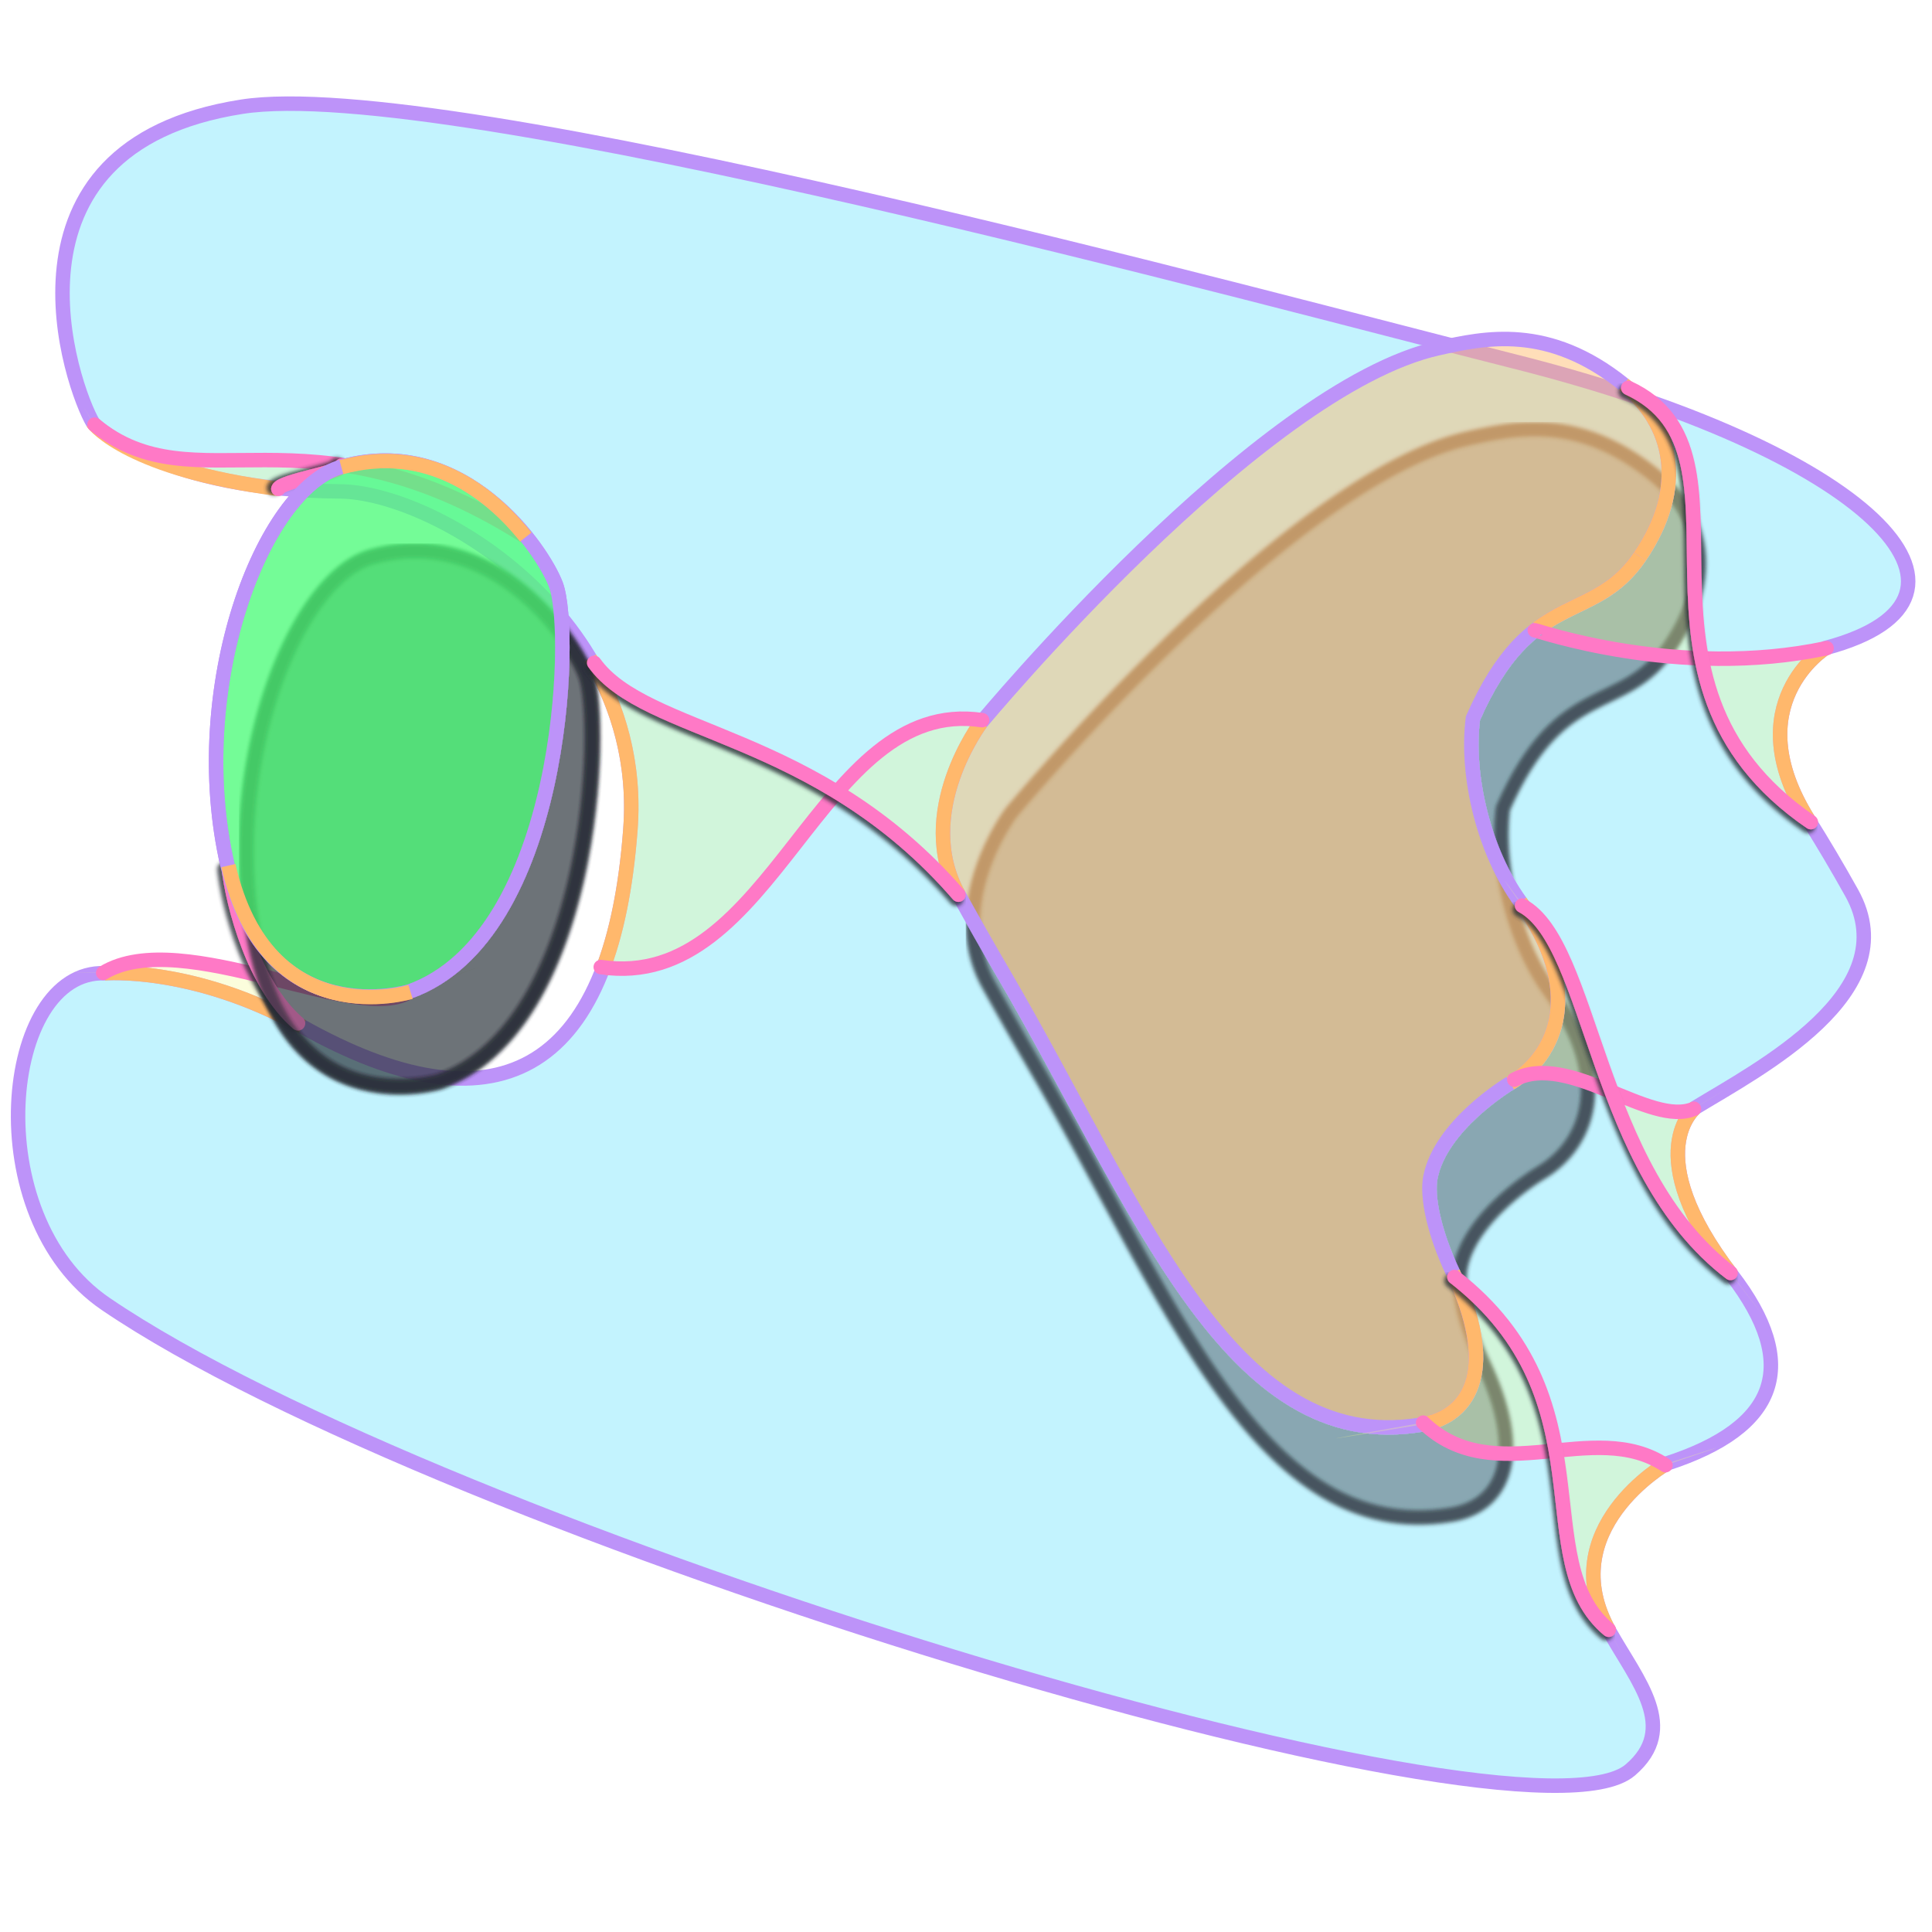
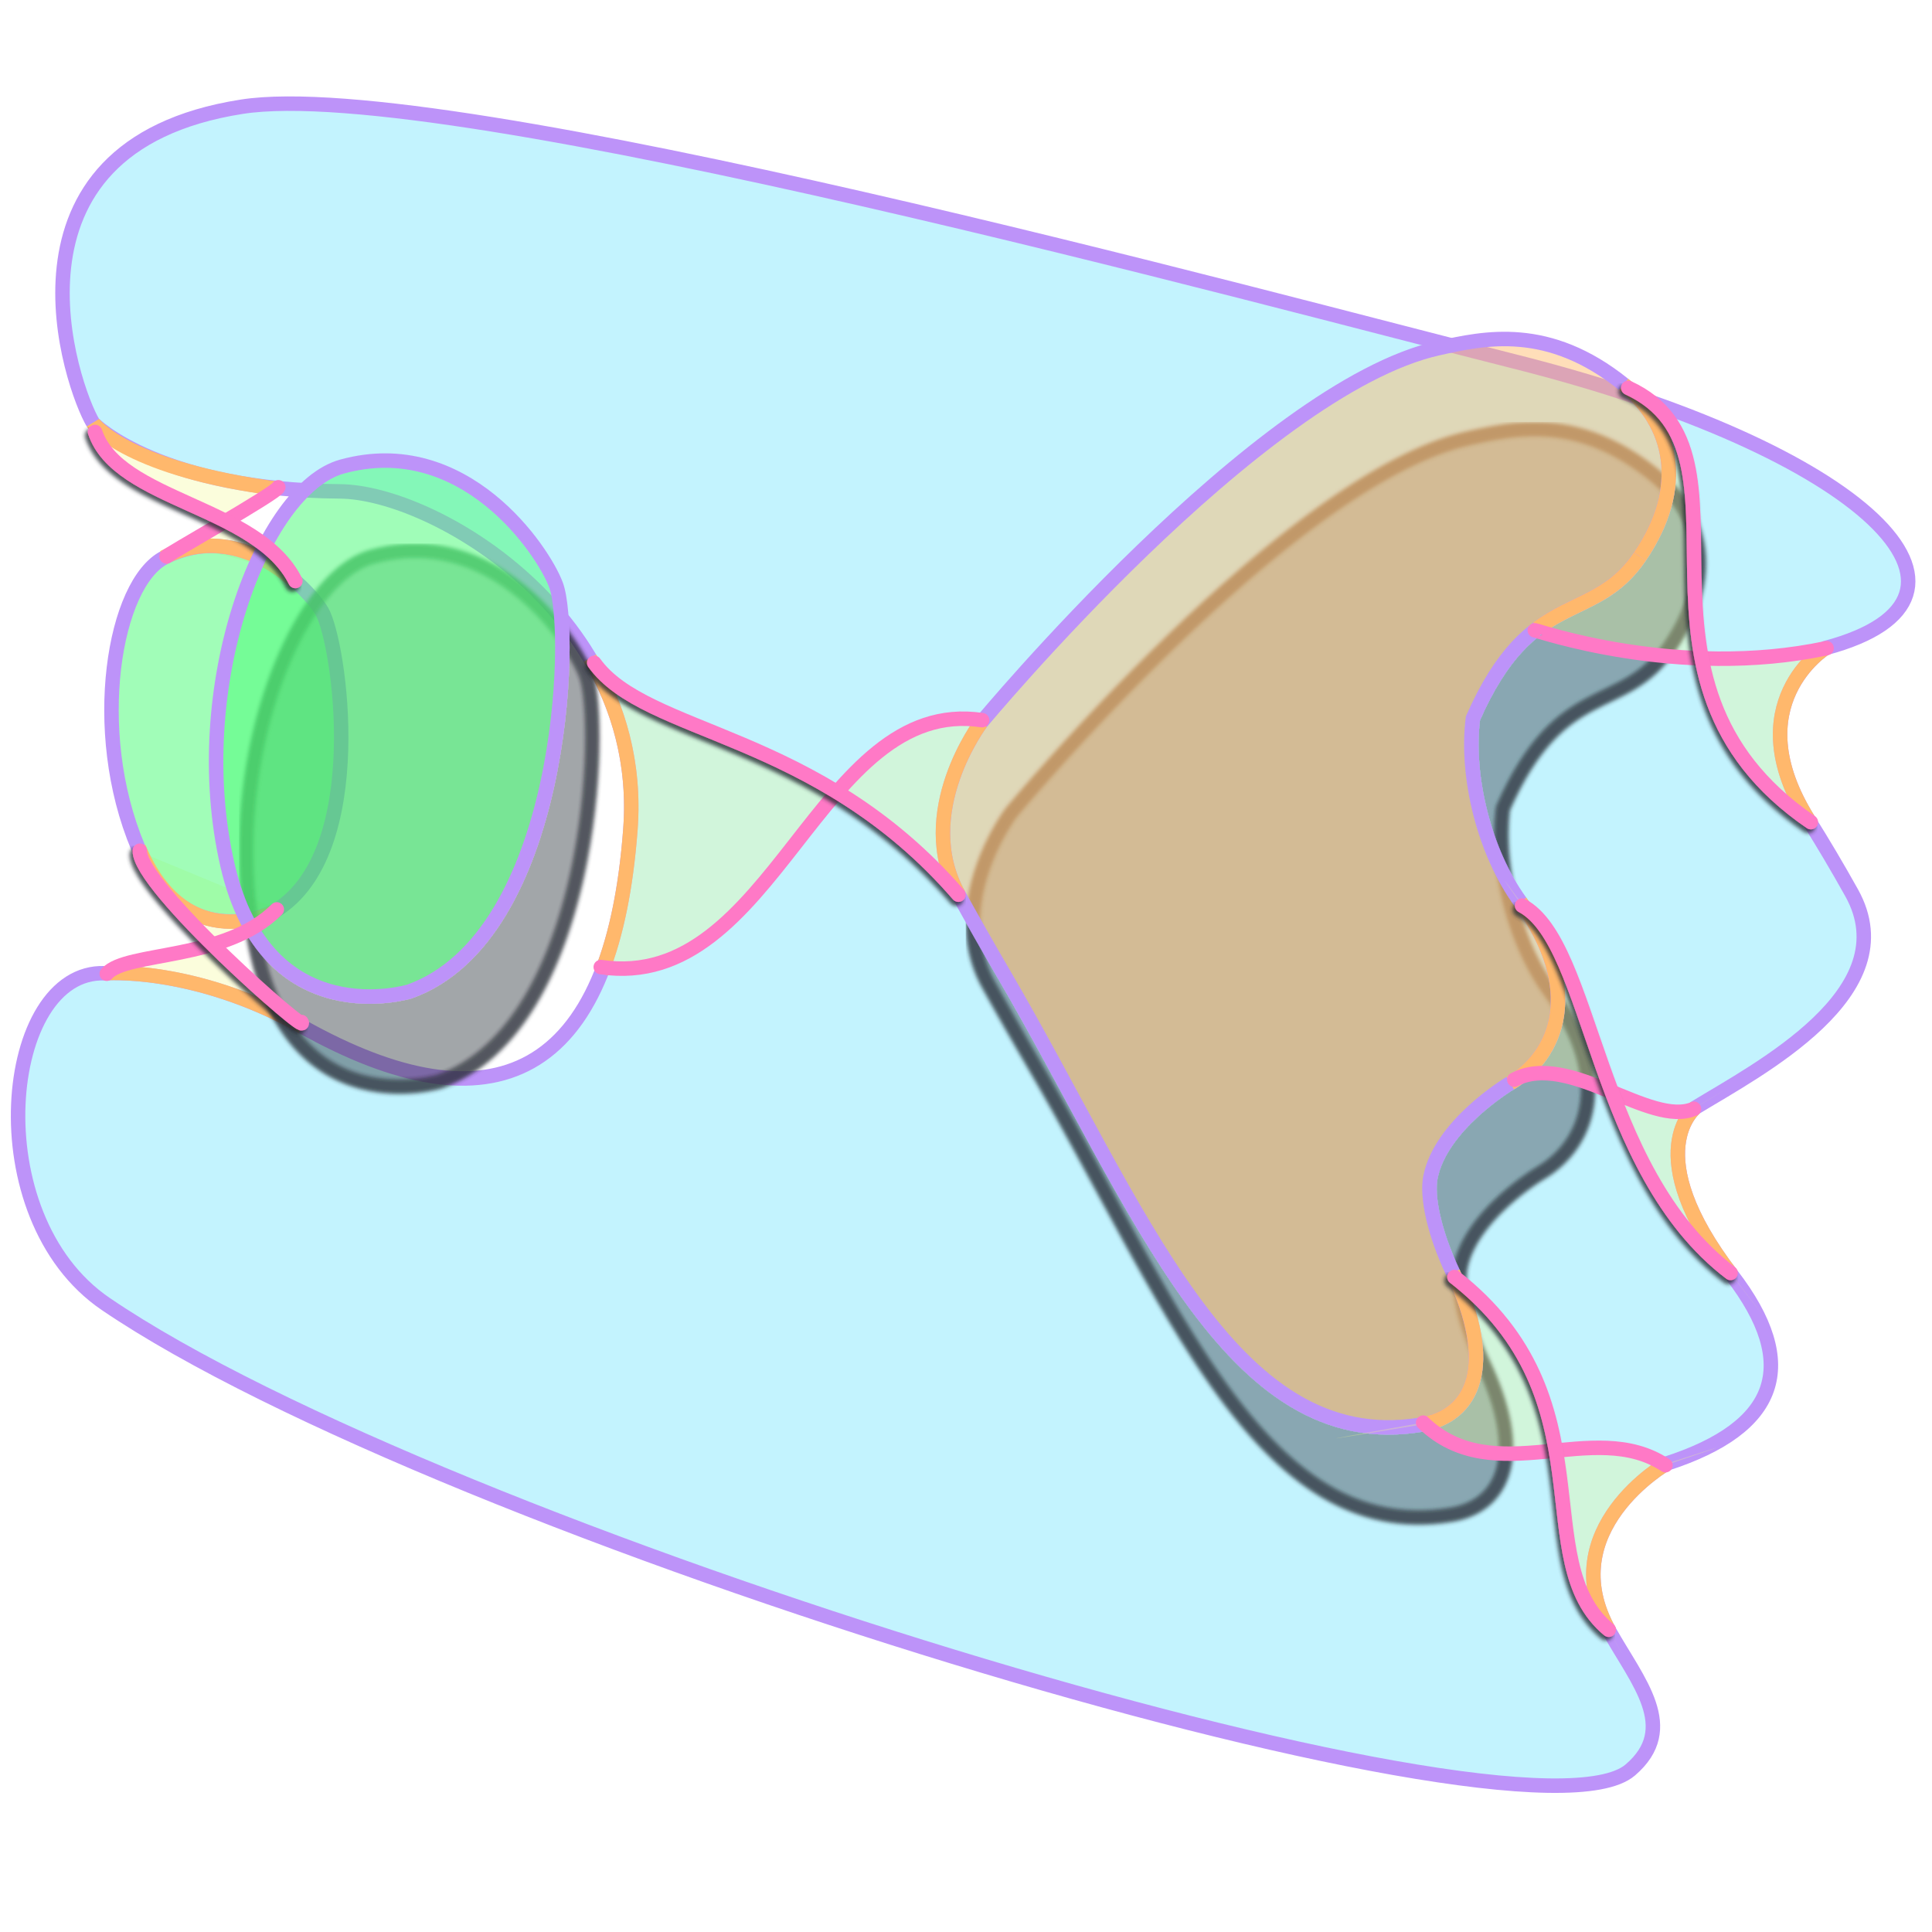
<svg xmlns="http://www.w3.org/2000/svg" xmlns:ns1="http://vectornator.io" height="100%" stroke-miterlimit="10" style="fill-rule:nonzero;clip-rule:evenodd;stroke-linecap:round;stroke-linejoin:round;" version="1.1" viewBox="0 0 1000 1000" width="100%" xml:space="preserve">
  <defs>
    <filter color-interpolation-filters="sRGB" filterUnits="userSpaceOnUse" height="619.977" id="Filter" width="401.241" x="484.323" y="171.721">
      <feDropShadow dx="15.531" dy="46.625" flood-color="#282a36" flood-opacity="0.791" in="SourceGraphic" result="Shadow" stdDeviation="1" />
    </filter>
    <filter color-interpolation-filters="sRGB" filterUnits="userSpaceOnUse" height="334.035" id="Filter_2" width="204.753" x="108.106" y="234.654">
-       <feDropShadow dx="15.531" dy="46.625" flood-color="#282a36" flood-opacity="0.791" in="SourceGraphic" result="Shadow" stdDeviation="1" />
-     </filter>
-     <filter color-interpolation-filters="sRGB" filterUnits="userSpaceOnUse" height="24.427" id="Filter_3" width="45.205" x="135.488" y="234.335">
-       <feDropShadow dx="-2.342" dy="-0.51" flood-color="#282a36" flood-opacity="0.791" in="SourceGraphic" result="Shadow" stdDeviation="1" />
-     </filter>
-     <filter color-interpolation-filters="sRGB" filterUnits="userSpaceOnUse" height="93.03" id="Filter_4" width="48.364" x="109.89" y="443.699">
-       <feDropShadow dx="-2.254" dy="0.816" flood-color="#282a36" flood-opacity="0.791" in="SourceGraphic" result="Shadow" stdDeviation="1" />
-     </filter>
-     <filter color-interpolation-filters="sRGB" filterUnits="userSpaceOnUse" height="334.035" id="Filter_5" width="204.753" x="108.106" y="234.654">
      <feComponentTransfer in="SourceGraphic" result="Alpha">
        <feFuncA slope="0" type="linear" />
      </feComponentTransfer>
      <feDropShadow dx="15.531" dy="46.625" flood-color="#282a36" flood-opacity="0.791" in="Alpha" result="Shadow" stdDeviation="1" />
    </filter>
-     <filter color-interpolation-filters="sRGB" filterUnits="userSpaceOnUse" height="237.271" id="Filter_6" width="106.979" x="835.143" y="196.442">
+     <filter color-interpolation-filters="sRGB" filterUnits="userSpaceOnUse" height="237.271" id="Filter_3" width="106.979" x="835.143" y="196.442">
      <feDropShadow dx="-1.41" dy="1.939" flood-color="#282a36" flood-opacity="0.791" in="SourceGraphic" result="Shadow" stdDeviation="1" />
    </filter>
-     <filter color-interpolation-filters="sRGB" filterUnits="userSpaceOnUse" height="202.637" id="Filter_7" width="120.41" x="780.476" y="464.606">
+     <filter color-interpolation-filters="sRGB" filterUnits="userSpaceOnUse" height="202.637" id="Filter_4" width="120.41" x="780.476" y="464.606">
      <feDropShadow dx="-1.098" dy="2.131" flood-color="#282a36" flood-opacity="0.791" in="SourceGraphic" result="Shadow" stdDeviation="1" />
    </filter>
-     <filter color-interpolation-filters="sRGB" filterUnits="userSpaceOnUse" height="132.489" id="Filter_8" width="200.996" x="300.184" y="338.952">
+     <filter color-interpolation-filters="sRGB" filterUnits="userSpaceOnUse" height="132.489" id="Filter_5" width="200.996" x="300.184" y="338.952">
      <feDropShadow dx="-1.139" dy="2.109" flood-color="#282a36" flood-opacity="0.791" in="SourceGraphic" result="Shadow" stdDeviation="1" />
    </filter>
-     <filter color-interpolation-filters="sRGB" filterUnits="userSpaceOnUse" height="195.049" id="Filter_9" width="92.365" x="745.057" y="656.609">
+     <filter color-interpolation-filters="sRGB" filterUnits="userSpaceOnUse" height="195.049" id="Filter_6" width="92.365" x="745.057" y="656.609">
+       <feDropShadow dx="-1.511" dy="1.861" flood-color="#282a36" flood-opacity="0.791" in="SourceGraphic" result="Shadow" stdDeviation="1" />
+     </filter>
+     <filter color-interpolation-filters="sRGB" filterUnits="userSpaceOnUse" height="89.655" id="Filter_7" width="116.182" x="41.44" y="219.191">
+       <feDropShadow dx="-1.511" dy="1.861" flood-color="#282a36" flood-opacity="0.791" in="SourceGraphic" result="Shadow" stdDeviation="1" />
+     </filter>
+     <filter color-interpolation-filters="sRGB" filterUnits="userSpaceOnUse" height="101.841" id="Filter_8" width="96.374" x="64.62" y="435.937">
      <feDropShadow dx="-1.511" dy="1.861" flood-color="#282a36" flood-opacity="0.791" in="SourceGraphic" result="Shadow" stdDeviation="1" />
    </filter>
  </defs>
  <clipPath id="ArtboardFrame">
    <rect height="1000" width="1000" x="0" y="0" />
  </clipPath>
+   <g clip-path="url(#ArtboardFrame)" id="Layer-2" ns1:layerName="Layer 2" visibility="hidden">
+     <path d="M-857.622-821.69L-857.622 1434.5L3117.35 1434.5L3117.35-821.69L-857.622-821.69ZM1563.41-441.877C1567.97-442.146 1572.37-440 1574.94-435.377C1582.5-421.769 1578.42-399.278 1566.38-366.034C1564.16-359.896 1561.69-353.48 1558.91-346.596C1555.88-339.087 1542.32-307.332 1540.94-303.284C1532.49-278.547 1512.04-213.431 1511.97-213.221C1493.82-155.047 1485.47-129.215 1473.94-97.252C1469.59-85.208 1464.2-71.769 1456.66-53.815C1453.56-46.436 1439.8-14.136 1436.16-5.471C1427.45 15.263 1420.74 32.028 1414.75 48.154C1404.91 74.695 1397.78 98.073 1393.28 118.966C1397.87 111.867 1404.02 102.215 1404.03 102.185C1419.16 79.039 1425.82 68.628 1433.6 55.467C1451.22 25.651 1464.93-0.715 1491.66-54.565C1492.04-55.325 1499.19-69.738 1500.53-72.44C1523.28-118.16 1538.07-146.29 1555.13-175.19C1559.36-182.361 1570.3-201.484 1570.47-201.784C1590.17-236.274 1599.57-251.788 1612.63-270.127C1626.52-289.647 1642.96-307.812 1661.28-323.94C1664.45-326.723 1669.28-329.24 1673.72-330.409C1676.75-331.206 1679.67-331.448 1682.57-330.815C1687.27-329.784 1691.07-326.463 1692.41-321.534C1693.87-316.182 1693.66-310.753 1692.16-304.971C1691.18-301.177 1689.99-298.131 1687.5-292.409C1685.82-288.542 1685.35-287.387 1684.72-285.69C1679.37-271.169 1674.54-259.792 1663.41-234.69C1663.21-234.247 1658.84-224.357 1657.22-220.659C1641.5-184.727 1628.12-154.768 1614.97-126.221C1607.33-109.63 1560.21-8.117 1551.72 10.216C1503.58 114.161 1441.45 257.955 1441.41 258.06C1437.17 268.224 1434.04 275.183 1424.91 294.966C1412.12 322.683 1406.27 336.36 1400.82 352.56C1398.63 359.033 1396.89 365.267 1395.38 371.373C1417.67 336.755 1437.06 300.026 1466.35 238.591C1468.11 234.897 1468.97 233.055 1472.85 224.904C1482.51 204.584 1520.55 122.481 1529.94 102.654C1559.71 39.833 1584.09-7.026 1609.78-48.846C1622.42-69.416 1633.47-85.466 1658.32-120.252C1658.81-120.946 1666.75-132.083 1669.66-136.19C1672.37-140.005 1679.35-150.852 1679.57-151.19C1691.84-170.388 1698.26-178.935 1708.57-187.659C1710-188.872 1711.43-189.782 1713.32-190.346C1717.52-191.606 1722.29-190.28 1725.07-186.19C1726.64-183.878 1727.03-181.718 1726.97-179.377C1726.94-178.289 1726.8-177.228 1726.57-176.065C1726-173.3 1724.99-170.195 1722.97-164.565C1722.86-164.257 1722.86-164.246 1722.75-163.94C1720.59-157.922 1720.13-156.597 1719.72-155.096C1719.26-153.391 1717.75-147.741 1717.63-147.284C1713.17-130.538 1710.63-121.918 1707.03-112.096C1697.63-86.403 1687.8-66.704 1664.63-24.471C1664.44-24.128 1664.44-24.127 1664.25-23.784C1650.26 1.724 1644.14 13.216 1637.22 27.685C1630.74 41.244 1626.06 52.7 1616.35 77.998C1616.24 78.273 1616.27 78.285 1616.16 78.56C1603.3 112.041 1597.04 126.861 1587.41 144.685C1584.33 150.388 1574.61 304.177 1566.37 319.341C1531.99 382.615 1488.24 324.525 1460.44 366.216C1453.26 376.995 1433.26 403.785 1433.22 403.841C1417.79 424.341 1411.12 433.58 1403.5 445.435C1400.52 450.081 1394.31 451.422 1389.66 448.435C1385.01 445.449 1383.67 439.268 1386.66 434.623C1394.64 422.216 1417.3 391.741 1417.35 391.685C1430.97 373.589 1436.88 365.478 1443.78 355.123C1471.18 314.037 1496.86 269.974 1530.97 207.185C1539.19 192.067 1566.71 140.923 1569.82 135.185C1578.91 118.369 1584.92 104.052 1597.47 71.373C1597.58 71.097 1597.59 71.117 1597.69 70.841C1607.6 45.054 1612.4 33.222 1619.19 19.029C1626.32 4.113 1632.55-7.575 1646.72-33.408C1646.91-33.752 1646.91-33.753 1647.1-34.096C1669.79-75.451 1679.31-94.537 1688.25-118.971C1690.22-124.355 1692-130.02 1693.91-136.627C1690.84-131.859 1688.31-127.93 1685.97-124.627C1683.04-120.497 1675.09-109.352 1674.6-108.659C1650.02-74.246 1639.13-58.423 1626.82-38.377C1601.58 2.708 1577.49 48.992 1548 111.216C1538.66 130.932 1500.63 213.057 1490.91 233.498C1487.03 241.654 1486.14 243.514 1484.38 247.216C1450.91 317.411 1430.37 356.131 1403.35 396.029C1402.35 397.493 1397.61 405.836 1397.44 406.123C1394.42 411.388 1392.52 414.453 1390.69 416.748C1389.92 417.714 1389.15 418.536 1388.28 419.279C1386.41 420.891 1384.35 421.992 1381.38 422.123C1376.5 422.338 1372.73 419.408 1371.13 415.498C1370.41 413.746 1370.19 412.123 1370.19 410.279C1370.19 389.739 1374.18 368.947 1381.85 346.185C1387.61 329.091 1393.67 314.946 1406.75 286.591C1415.77 267.047 1422.99 250.255 1423.03 250.154C1453.59 176.819 1485.33 105.97 1533.57 1.81C1542.06-16.536 1589.18-118.025 1596.82-134.596C1609.91-163.011 1623.21-192.836 1638.88-228.659C1640.51-232.396 1644.93-242.341 1645.13-242.784C1656.09-267.494 1660.79-278.612 1665.94-292.596C1666.75-294.794 1667.31-296.119 1669.16-300.377C1670.35-303.11 1670.66-304.252 1671.25-305.877C1655.4-291.511 1641.06-275.604 1628.91-258.534C1616.37-240.915 1607.22-225.793 1587.85-191.877C1587.68-191.578 1587.67-191.583 1587.5-191.284C1580.05-178.241 1576.65-172.283 1572.35-165.002C1555.59-136.617 1540.99-108.856 1518.44-63.533C1517.1-60.838 1509.98-46.452 1509.6-45.69C1482.66 8.585 1468.76 35.289 1450.82 65.654C1442.83 79.16 1420.76 113.186 1420.72 113.248C1409.53 130.377 1404.59 138.028 1398.63 147.654C1397.79 149.007 1396.51 151.728 1394.6 156.123C1394.42 156.526 1394.24 156.961 1394.03 157.435C1390.27 166.16 1390 166.753 1388.72 169.123C1388.19 170.122 1387.67 170.966 1387.1 171.748C1385.69 173.685 1384.27 175.07 1381.57 175.998C1375.33 178.14 1370.16 174.418 1368.44 169.498C1367.88 167.891 1367.72 166.445 1367.72 164.716C1367.72 131.019 1377.48 91.14 1396 41.217C1402.1 24.785 1408.91 7.752 1417.72-13.221C1421.39-21.948 1435.15-54.248 1438.22-61.565C1445.64-79.23 1450.92-92.375 1455.13-104.034C1466.53-135.629 1492.94-219.386 1493-219.596C1507.02-264.511 1513.51-284.792 1522.03-309.752C1523.7-314.625 1537.58-347.204 1540.35-354.065C1543.04-360.737 1545.43-366.956 1547.57-372.846C1553.76-389.965 1557.43-403.981 1558.44-413.596C1557.12-412.221 1556.8-411.829 1556.19-411.19C1536.36-390.483 1526.62-379.284 1517.5-365.471C1509.51-353.367 1500.37-336.688 1489.35-314.534C1485.84-307.487 1482.16-299.931 1478-291.252C1474.14-283.183 1461.44-256.301 1459.91-253.096C1453.07-238.738 1448.08-228.6 1443.63-220.034C1439.1-211.332 1426.38-189.584 1426.35-189.534C1419.93-178.673 1417.11-173.83 1413.75-167.752C1413-166.38 1411.83-163.796 1410.07-159.69C1409.96-159.434 1407.88-154.607 1407.38-153.44C1406.51-151.422 1405.85-149.979 1405.28-148.815C1404.9-148.024 1404.57-147.35 1404.22-146.752C1403.95-146.283 1403.65-145.853 1403.32-145.409C1402.54-144.382 1401.72-143.527 1400.35-142.69C1396.31-140.233 1390.6-140.59 1387.1-145.096C1385.48-147.182 1385.08-148.964 1384.97-150.971C1384.91-152.131 1385.01-153.115 1385.22-154.377C1389.6-180.647 1398.52-205.881 1414.28-240.627C1417.36-247.411 1418.63-250.191 1425.94-265.815C1437.49-290.502 1443.29-303.492 1449.07-318.502C1456.5-337.828 1461.65-355.376 1464.6-372.659C1464.94-374.679 1465.15-375.714 1466.07-380.127C1466.58-382.601 1466.86-384.044 1467.13-385.565C1467.94-390.16 1468.06-393.443 1467.69-395.94C1465.7-394.654 1463.53-392.983 1461.53-391.065C1447.67-377.752 1434.99-361.807 1420.72-340.596C1404.54-316.541 1389.31-290.381 1371.66-257.159C1365.55-245.654 1351.42-214.292 1351.38-214.19C1344.5-198.703 1341.29-191.677 1337.1-183.065C1334.33-177.386 1316.38-145.729 1315.25-143.69C1312.85-139.316 1310.64-135.254 1308.63-131.377C1302.6-119.774 1298.18-110.063 1295.47-102.127C1294.03-97.91 1293.12-94.311 1292.75-91.44C1292.67-90.829 1292.81-90.754 1292.78-90.252C1293.48-90.318 1293.48-90.246 1294.57-90.377C1299.46-90.97 1301.6-91.092 1304.57-90.721C1310.05-90.036 1313.91-85.045 1313.22-79.565C1312.54-74.085 1307.55-70.192 1302.07-70.877C1301.36-70.966 1300.1-70.881 1296.97-70.502C1292.08-69.91 1289.94-69.788 1286.97-70.159C1281.19-70.881 1276.35-73.912 1274.13-79.69C1271.24-87.194 1272.47-96.564 1276.57-108.565C1279.66-117.621 1284.43-128.18 1290.88-140.596C1292.97-144.625 1295.24-148.84 1297.72-153.346C1299.16-155.961 1316.69-186.832 1319.13-191.846C1323.19-200.177 1333.15-222.432 1333.19-222.534C1343.03-244.673 1347.6-254.509 1354-266.565C1371.95-300.348 1387.5-327.069 1404.13-351.784C1419.12-374.076 1432.6-391.016 1447.66-405.471C1451.52-409.181 1455.98-412.624 1460.28-414.846C1463.54-416.524 1466.71-417.564 1470-417.659C1474.93-417.8 1479.52-415.747 1482.53-411.596C1488.38-403.553 1489-394.506 1486.82-382.096C1486.5-380.319 1486.18-378.696 1485.63-376.034C1484.77-371.906 1484.57-370.994 1484.28-369.315C1481.94-355.607 1478.35-341.842 1473.5-327.409C1483.89-348.062 1492.84-364.419 1500.82-376.502C1510.8-391.623 1521.09-403.489 1541.72-425.034C1542.36-425.701 1542.63-425.977 1544.1-427.502C1544.71-428.142 1547.99-431.878 1548.19-432.096C1549.18-433.197 1550.07-434.158 1550.94-435.034C1553.64-437.743 1556.03-439.633 1558.85-440.815C1560.34-441.441 1561.89-441.788 1563.41-441.877ZM1060.16-126.471C1061.44-126.672 1062.79-126.65 1064.13-126.315C1069.49-124.975 1072.75-119.548 1071.41-114.19C1048.59-22.918 1033.91 74.771 1027.5 174.204C1024.27 224.278 1023.14 274.793 1024.13 325.154C1024.57 347.754 1026.81 371.478 1030.82 398.685C1031.4 402.658 1031.49 405.922 1031.44 413.716C1031.43 414.778 1031.41 415.282 1031.41 415.873C1031.38 422.771 1031.65 426.615 1032.41 429.373C1032.58 429.977 1032.76 430.478 1032.94 430.841C1033.02 431.006 1033.08 431.048 1033.13 431.123C1033.14 431.129 1033.18 431.142 1033.22 431.123C1033.65 430.91 1034.29 430.347 1035.1 429.31C1037.11 426.717 1039.13 422.47 1041.25 416.498C1042.29 413.577 1045.51 403.578 1045.44 403.779C1050.1 389.788 1052.31 377.091 1055.5 350.966C1055.57 350.451 1055.64 350.059 1055.75 349.123C1057.08 338.25 1057.71 333.336 1058.63 327.248C1062.47 301.769 1071.85 235.297 1071.88 235.123C1080.21 175.752 1084.02 149.349 1089.22 116.404C1090.28 109.706 1093.01 92.129 1093.03 91.998C1097.7 61.781 1099.87 48.14 1102.85 31.248C1103.09 29.872 1103.39 27.903 1103.75 25.154C1103.97 23.502 1104.77 17.18 1104.78 17.029C1105.78 9.234 1106.48 4.659 1107.28 1.248C1107.59-0.028 1107.9-1.122 1108.28-2.127C1109.17-4.43 1110.23-6.196 1112.57-7.815C1118.08-11.64 1124.21-9.358 1127.19-4.877C1128.19-3.379 1128.76-1.887 1129.22-0.034C1132.85 14.475 1133.97 29.729 1133.07 46.717C1132.36 60.067 1130.59 73.2 1127.22 92.529C1126.77 95.141 1126.38 97.323 1125.57 101.873C1121.86 122.654 1120.42 131.658 1119.25 142.81C1108.41 246.94 1101.93 326.987 1098.91 403.935C1098.83 405.832 1097.98 427.286 1097.82 431.623C1096.5 466.158 1095.74 492.647 1095.53 518.81C1095.41 534.77 1095.58 549.404 1095.91 563.248C1095.91 563.205 1095.97 562.373 1095.97 562.373C1097.36 541.96 1098.08 532.826 1099.38 521.404C1100.2 514.169 1103.76 481.375 1104.35 476.029C1111.45 411.772 1118.01 372.674 1130.35 332.591C1130.63 331.666 1130.94 330.688 1131.28 329.529C1131.58 328.536 1133.72 321.254 1134.19 319.748C1136.78 311.393 1139.21 305.185 1142.41 299.56C1146.67 292.081 1152.01 286.322 1158.91 282.56C1166.78 278.265 1174.35 281.492 1178.94 288.373C1181.36 291.994 1183.09 296.629 1184.66 302.529C1185.14 304.342 1185.6 306.21 1186.07 308.31C1186.24 309.109 1187.02 312.708 1187.1 313.06C1190.5 329.122 1191.96 342.021 1194.38 370.935C1194.4 371.218 1194.42 371.215 1194.44 371.498C1195.71 386.657 1196.36 393.807 1197.41 402.31C1198.68 412.599 1201.87 439.939 1201.94 440.529C1207.32 486.973 1210.1 508.508 1214.38 534.498C1223.89 592.247 1233.61 642.6 1244.82 690.216C1246.17 695.978 1251.02 717.165 1251.57 719.529C1262.62 767.656 1270.04 793.81 1281.69 821.154C1289.01 838.335 1294.85 850.283 1301.63 861.123C1309.91 874.363 1318.88 884.497 1329.19 891.685C1340.85 899.813 1360.23 899.998 1381.88 893.685C1384.14 893.024 1386.06 890.464 1390.22 882.029C1393.22 875.941 1394.67 873.282 1397.07 870.091C1400.38 865.673 1406.65 864.777 1411.07 868.091C1415.48 871.405 1416.38 877.673 1413.07 882.091C1411.68 883.937 1410.6 885.931 1408.16 890.873C1405.16 896.961 1403.68 899.651 1401.28 902.841C1397.59 907.772 1393.13 911.222 1387.47 912.873C1360.59 920.713 1335.53 920.483 1317.75 908.091C1305.01 899.207 1294.27 887.084 1284.66 871.716C1277.21 859.804 1270.98 847.057 1263.28 828.998C1251.03 800.255 1243.4 773.219 1232.1 723.998C1231.55 721.625 1226.69 700.518 1225.35 694.81C1214.03 646.708 1204.21 595.912 1194.63 537.748C1190.28 511.34 1187.48 489.568 1182.07 442.81C1182 442.22 1182.01 442.213 1181.94 441.623C1179.8 423.178 1178.82 414.974 1177.57 404.748C1176.48 395.903 1174.5 372.875 1174.47 372.591C1172.12 344.513 1170.68 332.184 1167.5 317.216C1167.42 316.845 1166.7 313.386 1166.53 312.654C1166.13 310.812 1165.75 309.192 1165.35 307.685C1164.92 306.077 1164.46 304.787 1164.03 303.56C1159.9 307.846 1156.64 314.827 1153.28 325.654C1152.85 327.054 1149.78 337.496 1149.47 338.498C1137.6 377.069 1131.2 415.156 1124.22 478.248C1123.63 483.571 1120.08 516.374 1119.25 523.654C1118.01 534.682 1115.91 563.729 1115.91 563.748C1114.5 584.447 1113.76 593.682 1112.44 605.248C1112.16 607.741 1112.1 610.053 1112.1 615.498C1112.1 616.219 1112.1 616.531 1112.1 616.935C1112.09 623.833 1111.88 627.914 1111 632.341C1109.73 638.78 1107.15 644.221 1102.78 648.591C1099.04 652.333 1093.77 653.976 1088.5 651.154C1085.04 649.299 1083.3 646.518 1082.07 642.935C1080.9 639.549 1080.25 635.321 1079.75 629.404C1079.64 628.12 1079.24 622.16 1079.19 621.435C1079.11 620.254 1079.04 619.398 1078.97 618.716C1076.26 591.619 1075.22 558.267 1075.53 518.654C1075.75 492.251 1076.49 465.591 1077.82 430.873C1077.98 426.526 1078.84 405.047 1078.91 403.154C1080.6 360.074 1083.51 315.554 1087.5 266.998C1084.28 289.69 1081.06 312.668 1078.41 330.248C1077.53 336.087 1075.44 352.887 1075.38 353.404C1072.03 380.819 1069.63 394.436 1064.41 410.091C1064.56 409.628 1061.26 419.914 1060.1 423.185C1057.32 431.001 1054.53 436.898 1050.91 441.56C1045.33 448.745 1037.88 452.491 1029.16 450.748C1020.7 449.056 1015.45 443.082 1013.13 434.716C1011.72 429.618 1011.37 424.482 1011.41 415.779C1011.41 415.163 1011.43 414.671 1011.44 413.591C1011.49 406.907 1011.41 404.164 1011.03 401.591C1006.92 373.61 1004.59 349.063 1004.13 325.529C1001.15 173.45 1017.25 19.971 1052-119.034C1053.01-123.052 1056.31-125.869 1060.16-126.471ZM1653.57 349.498C1655.82 349.498 1657.43 349.685 1660.91 350.185C1663.42 350.547 1664.44 350.654 1665.41 350.654C1670.93 350.654 1675.41 355.131 1675.41 360.654C1675.41 366.177 1670.93 370.654 1665.41 370.654C1663.16 370.654 1661.54 370.498 1658.07 369.998C1655.55 369.636 1654.53 369.498 1653.57 369.498C1653.16 369.498 1652.87 369.55 1652.66 369.591C1652.57 369.61 1652.53 369.592 1652.53 369.591C1644.62 373.55 1629.34 388.848 1617.97 405.029C1605.34 423.014 1599.68 438.799 1602.72 446.091C1602.77 446.217 1603.39 446.82 1604.28 447.279C1604.76 447.524 1605.24 447.694 1605.6 447.748C1609.01 446.56 1614.11 439.77 1621.07 426.654C1621.94 425.003 1625.72 417.689 1626.72 415.81C1628.96 411.608 1630.74 408.544 1632.5 405.904C1634.95 402.234 1637.32 399.487 1640.1 397.56C1644.73 394.346 1650.38 393.694 1655.5 396.623C1657.85 397.963 1659.06 399.57 1660.1 401.623C1660.56 402.553 1660.94 403.569 1661.32 404.716C1661.88 406.451 1662.45 408.619 1663.03 411.279C1664.02 415.746 1665.08 421.641 1666.19 428.623C1667.62 437.565 1668.9 447.289 1669.75 454.185C1670.33 453.38 1671 452.598 1671.88 451.873C1676.4 448.14 1681.68 448.782 1685.85 451.56C1690.54 454.691 1693.88 459.062 1696.28 464.529C1697.96 468.34 1699.03 472.132 1700.28 477.904C1700.38 478.322 1700.78 480.294 1700.85 480.623C1701.51 483.753 1701.9 485.348 1702.35 486.966C1703.74 492.016 1704.81 497.046 1705.85 502.841L1725 502.841C1725 502.842 1725 503.579 1725 504.498C1725 542.149 1727.88 574.237 1735.72 638.373C1735.88 639.673 1735.99 640.696 1736.28 643.091C1743.52 702.202 1746.19 728.65 1747.35 762.091C1747.82 775.89 1747.66 793.136 1746.44 808.373C1745.6 818.872 1744.3 827.9 1742.41 835.123C1739.79 845.106 1736.12 852.011 1729.78 855.529C1723.85 858.825 1717.27 858.091 1712.22 853.716C1708.92 850.859 1706.52 846.759 1704.38 841.216C1701.29 833.24 1698.71 822.233 1695.28 803.966C1695.1 803.008 1694.96 802.006 1694.78 801.06C1695.02 806.491 1695.25 811.751 1695.25 816.998C1695.25 819.094 1695.34 831.493 1695.35 833.904C1695.36 842.244 1695.22 848.407 1694.88 853.279C1694.66 856.422 1694.37 858.972 1693.91 861.06C1693.58 862.56 1693.14 863.888 1692.53 865.154C1691.25 867.827 1689.32 870.029 1685.94 871.154C1682.26 872.382 1678.71 871.727 1675.6 869.966C1673.74 868.918 1672.08 867.479 1670.41 865.685C1668 863.097 1665.44 859.574 1662.38 854.779C1658.74 849.081 1643.29 822.446 1644.41 824.341C1638.5 814.353 1633.71 806.854 1629.19 800.779C1623.44 793.045 1618.57 788.32 1615.32 786.966C1614.93 786.806 1614.69 786.766 1614.53 786.748C1614.42 786.808 1614.26 786.903 1613.97 787.185C1613.39 787.757 1612.74 788.64 1612.03 789.841C1606.89 798.593 1603.38 808.817 1601 821.373C1599.14 831.235 1598.25 839.642 1596.72 858.748C1596.53 861.116 1596.48 862.035 1596.38 863.279C1594.53 885.98 1592.77 898.868 1588.97 912.498C1583.93 930.582 1575.81 945.538 1563.35 957.998C1559.92 961.428 1556.31 963.565 1552.69 964.685C1553.03 967.893 1553.13 970.625 1552.78 973.248C1551.99 979.315 1549.02 984.347 1543.41 987.154C1536.46 990.63 1529.77 988.092 1525.38 982.498C1523.17 979.678 1521.57 976.32 1519.82 971.623C1519.43 970.587 1517.64 965.557 1517.25 964.591C1515.03 959.043 1513.41 952.423 1511.25 941.31C1510.86 939.269 1509.5 932.12 1509.38 931.498C1508.62 927.548 1508.01 924.487 1507.38 921.529C1502.33 897.786 1496.24 884.671 1487.57 880.623C1481.4 877.744 1471.89 886.049 1460.47 905.716C1457.56 910.724 1455.49 914.677 1451.1 923.248C1441.79 941.421 1433.72 960.86 1426.88 981.373C1425.78 984.669 1424.99 986.835 1422.6 993.279C1419.61 1001.32 1417.69 1007.27 1416.41 1012.4C1416.74 1012.2 1417.06 1011.91 1417.41 1011.72C1422.21 1008.98 1428.29 1010.64 1431.03 1015.44C1433.77 1020.23 1432.11 1026.32 1427.32 1029.06C1426.57 1029.48 1425.19 1030.63 1422.1 1033.37C1417.73 1037.25 1416.01 1038.68 1413.53 1040.09C1410.54 1041.8 1407.62 1042.69 1403.97 1041.87C1398.51 1040.65 1395.64 1036.32 1395.07 1031.47C1394.16 1023.8 1394.87 1016.03 1396.94 1007.53C1398.44 1001.36 1400.14 996.281 1403.85 986.31C1406.15 980.097 1406.91 978.06 1407.91 975.06C1415.06 953.614 1423.5 933.254 1433.28 914.154C1437.83 905.274 1440.05 901.095 1443.19 895.685C1449.9 884.126 1456.39 875.286 1463.44 869.123C1473.55 860.294 1484.81 857.292 1496.03 862.529C1503.92 866.207 1509.98 872.738 1514.85 881.466C1514.8 880.533 1514.73 879.762 1514.69 878.81C1514.56 875.792 1514.1 862.931 1514.07 862.029C1513.9 857.68 1513.88 854.261 1513.97 846.654C1513.97 846.654 1514.03 841.354 1514.03 839.341C1514.03 838.046 1513.95 836.177 1513.66 831.685C1513.34 826.631 1513.22 824.667 1513.22 822.748C1513.22 821.967 1513.25 821.281 1513.32 820.623C1513.37 820.082 1513.44 819.56 1513.57 818.998C1513.85 817.726 1514.28 816.558 1515.22 815.216C1517.68 811.706 1522.32 809.757 1527.07 811.56C1529.6 812.523 1530.99 813.921 1532.1 815.654C1532.76 816.696 1533.14 817.63 1533.53 818.81C1544.74 852.438 1550.38 895.899 1551.22 941.56C1559.89 932.144 1565.87 920.966 1569.72 907.123C1573.08 895.07 1574.69 883.149 1576.44 861.654C1576.54 860.42 1576.6 859.513 1576.78 857.154C1578.37 837.329 1579.33 828.457 1581.38 817.654C1584.15 802.996 1588.35 790.63 1594.78 779.685C1601.55 768.192 1611.96 763.929 1622.97 768.498C1630.45 771.599 1637.51 778.458 1645.25 788.873C1650.27 795.626 1655.39 803.613 1661.63 814.154C1660.93 812.978 1669.66 827.856 1675.28 837.31C1675.29 835.972 1675.35 835.421 1675.35 833.935C1675.34 831.572 1675.25 819.159 1675.25 816.998C1675.25 803.34 1674.55 792.3 1672.25 764.091C1671.49 754.742 1671.09 749.749 1670.69 744.091C1668.25 709.634 1668.57 685.774 1672.97 663.748C1673.18 662.712 1673.41 661.859 1673.85 660.873C1674.41 659.612 1675.15 658.428 1676.44 657.279C1679.23 654.796 1683.34 653.88 1687.19 655.56C1689.57 656.598 1690.94 658.111 1691.94 659.841C1692.35 660.556 1692.65 661.194 1692.88 661.873C1693.11 662.573 1693.27 663.249 1693.41 663.998C1693.71 665.569 1693.92 667.455 1694.25 671.029C1694.29 671.414 1694.34 671.759 1694.41 672.498C1694.75 676.162 1694.92 677.892 1695.1 678.904C1697.66 693.62 1703.78 732.785 1703.91 733.654C1708.91 766.104 1711.48 781.809 1714.94 800.279C1717.88 815.931 1720.13 825.368 1722.41 831.873C1722.63 831.173 1722.86 830.821 1723.07 830.029C1724.61 824.131 1725.75 816.204 1726.5 806.779C1727.65 792.417 1727.8 775.88 1727.35 762.779C1726.22 730.112 1723.6 704.032 1716.44 645.498C1716.15 643.101 1716.04 642.111 1715.88 640.81C1715.83 640.412 1715.8 640.144 1715.75 639.748C1714.19 639.879 1712.62 639.765 1711.1 639.248C1708.9 638.5 1707.13 637.253 1705.47 635.591C1700.65 630.768 1698.13 624.734 1697.28 617.56C1696.73 612.835 1696.83 609.137 1697.44 600.841C1697.45 600.743 1697.46 600.721 1697.47 600.623C1697.98 593.696 1698.05 590.654 1697.66 587.623C1697.52 586.564 1697.22 584.269 1697.07 583.029C1694.04 559.453 1692.39 547.217 1690.25 533.31C1689.83 530.547 1688.65 522.386 1688.6 521.998C1687.38 513.426 1686.38 507.573 1685.35 502.404C1684.25 512.36 1683.02 523.324 1682.78 525.466C1682.63 526.839 1682.67 529.096 1682.85 534.435C1683.06 541.012 1683.09 543.549 1682.78 546.31C1682.65 547.52 1682.43 548.602 1682.1 549.685C1681.42 551.877 1680.35 553.832 1678.22 555.498C1674.73 558.238 1670.23 558.365 1666.63 556.435C1664.82 555.465 1663.54 554.239 1662.38 552.685C1659.26 548.532 1657.45 543.777 1656.57 538.31C1655.95 534.551 1655.8 531.29 1655.78 525.373C1655.78 524.991 1655.79 524.969 1655.78 524.591C1655.78 519.802 1655.73 517.778 1655.47 515.56C1654.57 507.667 1652.88 487.252 1652.88 487.216C1651.83 474.074 1651.31 468.196 1650.5 460.966C1649.86 455.145 1648.07 441.978 1646.44 431.748C1645.94 428.594 1645.51 426.674 1645.03 424.06C1644.78 424.533 1644.65 424.703 1644.38 425.216C1643.44 426.983 1639.65 434.278 1638.72 436.029C1634.62 443.762 1631.41 449.17 1627.88 453.841C1622.84 460.516 1617.58 465.007 1611.32 466.935C1601.04 470.096 1588.35 463.622 1584.25 453.779C1577.68 437.991 1585.27 416.769 1601.6 393.529C1614.7 374.88 1632.15 357.44 1643.6 351.716C1646.73 350.152 1650 349.498 1653.57 349.498Z" fill="#282a36" fill-rule="nonzero" opacity="1" stroke="#282a36" stroke-linecap="butt" stroke-linejoin="miter" stroke-width="116.778" />
+   </g>
  <g id="Layer-1" ns1:layerName="Layer 1">
    <path d="M156.483 531.379C100.065 499.786 54.089 503.755 54.089 503.755C1.212 501.856-12.211 629.424 54.759 674.965C228.233 792.931 788.507 963.602 843.849 916.124C869.164 894.407 847.667 870.43 833.049 844.428C803.356 791.613 862.544 757.576 862.544 757.576C920.491 738.856 932.008 706.308 896.384 659.98C847.479 596.381 877.628 573.238 877.628 573.238C910.03 553.501 987.135 513.579 958.406 462.12C950.9 448.675 943.512 436.214 936.246 424.669C898.316 364.401 944.926 335.414 944.926 335.414C1042.81 309.306 965.722 232.796 783.709 187.047C655.98 154.943 230.798 38.729 125.13 55.247C-7.137 75.923 37.601 201.39 48.083 218.782C48.949 220.217 84.08 253.729 175.918 254.34C224.415 254.662 334.521 319.01 326.305 429.191C316.637 558.849 254.871 586.475 156.483 531.379Z" fill="#8be9fd" fill-opacity="0.508" fill-rule="nonzero" opacity="1" stroke="#bd93f9" stroke-linecap="butt" stroke-linejoin="miter" stroke-width="7.492" />
    <path d="M507.829 373.992C507.829 373.992 651.531 200.764 744.545 180.201C768.356 174.936 801.337 167.522 840.399 198.978C865.593 219.268 873.468 251.783 848.792 288.057C824.256 324.126 792.415 303.39 762.389 371.797C758.593 402.002 768.303 441.21 786.973 466.815C819.841 511.888 806.225 546.173 781.738 560.588C779.886 561.678 745.706 582.596 740.401 609.267C738.421 619.22 742.177 637.927 752.039 658.69C774.643 706.278 762.87 732.86 735.631 737.391C636.085 753.952 589.64 624.204 519.767 504.542C511.543 490.459 503.661 476.583 496.232 463.193C472.589 420.584 507.829 373.992 507.829 373.992Z" fill="#ffb86c" fill-opacity="0.466" fill-rule="nonzero" filter="url(#Filter)" stroke="#bd93f9" stroke-linecap="butt" stroke-linejoin="miter" stroke-width="7.492" ns1:shadowAngle="1.24926" ns1:shadowColor="#282a36" ns1:shadowOffset="49.1438" ns1:shadowOpacity="0.79054" ns1:shadowRadius="2" />
  </g>
  <g id="Layer-7" ns1:layerName="Layer 7">
    <path d="M842.798 200.749C916.359 234.682 828.935 351.383 937.285 425.527C937.285 425.527 943.512 436.214 936.246 424.669C898.316 364.401 944.394 335.897 942.976 336.138C857.2 350.718 794.686 325.885 794.427 326.254C794.427 326.254 784.749 333.503 795.844 325.201C814.876 310.959 833.292 310.843 848.792 288.057C873.468 251.783 833.292 310.843 848.792 288.057C873.468 251.783 865.593 219.268 840.399 198.978" fill="#f1fa8c" fill-opacity="0.306" fill-rule="nonzero" opacity="1" stroke="none" />
    <path d="M783.794 558.833C812.167 543.92 854.058 583.695 876.786 573.901C876.786 573.901 910.03 553.501 877.628 573.238C877.628 573.238 847.479 596.381 896.384 659.98C932.008 706.308 895.738 658.866 895.738 658.866C825.284 605.276 824.438 488.276 787.82 468.721C787.82 468.721 768.303 441.21 786.973 466.815C819.841 511.888 806.225 546.173 781.738 560.588" fill="#f1fa8c" fill-opacity="0.306" fill-rule="nonzero" opacity="1" stroke="none" />
    <path d="M752.813 660.993C833.927 724.201 789.84 807.986 832.686 843.55C832.686 843.55 847.667 870.43 833.049 844.428C803.356 791.613 862.544 757.576 862.544 757.576C920.491 738.856 862.035 758.392 862.035 758.392C824.682 733.577 773.556 771.914 736.609 736.356C736.609 736.356 636.085 753.952 735.631 737.391C762.87 732.86 774.643 706.278 752.039 658.69" fill="#f1fa8c" fill-opacity="0.306" fill-rule="nonzero" opacity="1" stroke="none" />
    <path d="M311.218 503.547C318.954 484.156 324.048 459.453 326.305 429.191C328.844 395.137 306.516 341.798 307.569 342.545C388.177 399.738 433.792 395.666 496.073 463.085C496.073 463.085 503.661 476.583 496.232 463.193C472.589 420.584 507.829 373.992 507.829 373.992L508.333 372.75C423.451 360.041 400.705 513.982 310.949 500.543" fill="#f1fa8c" fill-opacity="0.306" fill-rule="nonzero" opacity="1" stroke="none" />
-     <path d="M272.144 277.977C253.961 254.954 221.277 229.547 176.706 241.792C135.298 253.168 176.768 241.091 176.768 241.091C177.729 244.108 145.618 248.941 144.076 253.026C144.076 253.026 177.208 257.347 143.977 253.04C67.525 243.132 48.949 220.217 48.083 218.782C37.601 201.39 48.909 219.799 48.909 219.799C101.259 262.976 158.476 206.46 270.495 276.907" fill="#f1fa8c" fill-opacity="0.306" fill-rule="nonzero" opacity="1" stroke="none" />
-     <path d="M156.483 531.379C100.065 499.786 54.089 503.755 54.089 503.755C1.212 501.856 53.418 503.571 53.418 503.571C94.428 478.699 186.748 531.583 212.64 512.939C212.64 512.939 292.002 484.758 212.487 513.417C212.487 513.417 138.464 536.181 118.197 448.039C97.137 356.447 118.391 449.129 118.391 449.129C120.526 468.553 131.503 510.088 154.262 529.667" fill="#f1fa8c" fill-opacity="0.306" fill-rule="nonzero" opacity="1" stroke="none" />
+     <path d="M49.247 221.611C46.047 219.648 51.406 234.114 69.656 247.571C82.708 257.194 109.738 264.046 124.822 273.298C147.923 287.467 156.832 302.082 152.815 300.331C97.736 276.324 85.969 287.577 85.969 287.577C85.969 287.577 148.739 250.526 143.14 251.516C114.222 256.626 85.746 243.994 49.247 221.611Z" fill="#f1fa8c" fill-opacity="0.306" fill-rule="nonzero" opacity="1" stroke="none" />
+     <path d="M70.467 440.135C77.065 463.699 153.414 527.166 153.414 527.166L97.707 506.546L57.271 503.916C57.271 503.916 115.082 492.605 143.359 470.297" fill="#f1fa8c" fill-opacity="0.306" fill-rule="nonzero" opacity="1" stroke="none" />
  </g>
  <g id="Layer-3" ns1:layerName="Layer 3">
    <path d="M936.246 424.669C898.316 364.401 944.926 335.414 944.926 335.414" fill="none" opacity="1" stroke="#ffb86c" stroke-linecap="butt" stroke-linejoin="miter" stroke-width="7.492" />
    <path d="M896.384 659.98C847.479 596.381 877.628 573.238 877.628 573.238" fill="none" opacity="1" stroke="#ffb86c" stroke-linecap="butt" stroke-linejoin="miter" stroke-width="7.492" />
    <path d="M833.049 844.428C803.356 791.613 862.544 757.576 862.544 757.576" fill="none" opacity="1" stroke="#ffb86c" stroke-linecap="butt" stroke-linejoin="miter" stroke-width="7.492" />
    <path d="M305.327 340.702C320.081 365.462 328.844 395.137 326.305 429.191C324.048 459.453 318.954 484.156 311.218 503.547" fill="none" opacity="1" stroke="#ffb86c" stroke-linecap="butt" stroke-linejoin="miter" stroke-width="7.492" />
    <path d="M496.232 463.193C472.589 420.584 507.829 373.992 507.829 373.992" fill="none" opacity="1" stroke="#ffb86c" stroke-linecap="butt" stroke-linejoin="miter" stroke-width="7.492" />
    <path d="M752.039 658.69C774.643 706.278 762.87 732.86 735.631 737.391" fill="none" opacity="1" stroke="#ffb86c" stroke-linecap="butt" stroke-linejoin="miter" stroke-width="7.492" />
    <path d="M786.973 466.815C819.841 511.888 806.225 546.173 781.738 560.588" fill="none" opacity="1" stroke="#ffb86c" stroke-linecap="butt" stroke-linejoin="miter" stroke-width="7.492" />
    <path d="M848.792 288.057C833.292 310.843 814.876 310.959 795.844 325.201" fill="none" opacity="1" stroke="#ffb86c" stroke-linecap="butt" stroke-linejoin="miter" stroke-width="7.492" />
    <path d="M840.399 198.978C865.593 219.268 873.468 251.783 848.792 288.057" fill="none" opacity="1" stroke="#ffb86c" stroke-linecap="butt" stroke-linejoin="miter" stroke-width="7.492" />
  </g>
  <g id="Layer-6" ns1:layerName="Layer 6">
    <path d="M48.083 218.782C48.949 220.217 67.525 243.132 143.977 253.04" fill="none" opacity="1" stroke="#ffb86c" stroke-linecap="butt" stroke-linejoin="miter" stroke-width="7.492" />
    <path d="M156.483 531.379C100.065 499.786 54.089 503.755 54.089 503.755" fill="none" opacity="1" stroke="#ffb86c" stroke-linecap="butt" stroke-linejoin="miter" stroke-width="7.492" />
-     <path d="M212.64 512.939C186.748 531.583 94.428 478.699 53.418 503.571" fill="none" opacity="1" stroke="#ff79c6" stroke-linecap="round" stroke-linejoin="miter" stroke-width="7.492" />
-     <path d="M48.909 219.799C101.259 262.976 158.476 206.46 270.495 276.907" fill="none" opacity="1" stroke="#ff79c6" stroke-linecap="round" stroke-linejoin="miter" stroke-width="7.492" />
+     <path d="M142.465 471.439C191.859 441.333 175.777 332.202 166.615 316.44C159.952 304.976 125.143 268.33 85.184 288.533C59.018 301.763 45.969 378.129 71.461 438.585C95.992 496.764 142.465 471.439 142.465 471.439Z" fill="#50fa7b" fill-opacity="0.538" fill-rule="nonzero" opacity="1" stroke="#bd93f9" stroke-linecap="butt" stroke-linejoin="miter" stroke-width="7.492" />
+     <path d="M153.083 301.356C138.088 287.835 112.742 274.352 84.577 288.593" fill="none" opacity="1" stroke="#ffb86c" stroke-linecap="butt" stroke-linejoin="miter" stroke-width="7.492" />
+     <path d="M71.788 438.693C96.32 496.872 142.793 471.547 142.793 471.547" fill="none" opacity="1" stroke="#ffb86c" stroke-linecap="butt" stroke-linejoin="miter" stroke-width="7.492" />
  </g>
-   <g id="Layer-10" ns1:layerName="Layer 10">
+   <g id="Layer-10" ns1:layerName="Layer 10" />
+   <g id="Layer-9" ns1:layerName="Layer 9" />
+   <g id="Layer-4" ns1:layerName="Layer 4">
    <path d="M212.041 513.177C291.556 484.518 296.931 327.354 287.794 302.787C281.148 284.919 240.323 224.115 177.088 241.488C135.68 252.865 96.69 356.207 117.75 447.799C138.017 535.941 212.041 513.177 212.041 513.177Z" fill="#50fa7b" fill-opacity="0.538" fill-rule="nonzero" filter="url(#Filter_2)" stroke="#bd93f9" stroke-linecap="butt" stroke-linejoin="miter" stroke-width="7.492" ns1:shadowAngle="1.24926" ns1:shadowColor="#282a36" ns1:shadowOffset="49.1438" ns1:shadowOpacity="0.79054" ns1:shadowRadius="2" />
-     <path d="M272.144 277.977C253.961 254.954 221.277 229.547 176.706 241.792" fill="none" opacity="1" stroke="#ffb86c" stroke-linecap="butt" stroke-linejoin="miter" stroke-width="7.492" />
-     <path d="M118.197 448.039C138.464 536.181 212.487 513.417 212.487 513.417" fill="none" opacity="1" stroke="#ffb86c" stroke-linecap="butt" stroke-linejoin="miter" stroke-width="7.492" />
-   </g>
-   <g id="Layer-9" ns1:layerName="Layer 9">
-     <path d="M144.076 253.026C145.618 248.941 177.729 244.108 176.768 241.091" fill="none" filter="url(#Filter_3)" stroke="#ff79c6" stroke-linecap="round" stroke-linejoin="miter" stroke-width="7.492" ns1:shadowAngle="3.35599" ns1:shadowColor="#282a36" ns1:shadowOffset="2.39726" ns1:shadowOpacity="0.79054" ns1:shadowRadius="2" />
-     <path d="M118.391 449.129C120.526 468.553 131.503 510.088 154.262 529.667" fill="none" filter="url(#Filter_4)" stroke="#ff79c6" stroke-linecap="round" stroke-linejoin="miter" stroke-width="7.492" ns1:shadowAngle="2.79447" ns1:shadowColor="#282a36" ns1:shadowOffset="2.39726" ns1:shadowOpacity="0.79054" ns1:shadowRadius="2" />
-   </g>
-   <g id="Layer-4" ns1:layerName="Layer 4">
-     <path d="M212.041 513.177C291.556 484.518 296.931 327.354 287.794 302.787C281.148 284.919 240.323 224.115 177.088 241.488C135.68 252.865 96.69 356.207 117.75 447.799C138.017 535.941 212.041 513.177 212.041 513.177Z" fill="#50fa7b" fill-opacity="0.538" fill-rule="nonzero" filter="url(#Filter_5)" stroke="#bd93f9" stroke-linecap="butt" stroke-linejoin="miter" stroke-width="7.492" ns1:shadowAngle="1.24926" ns1:shadowColor="#282a36" ns1:shadowOffset="49.1438" ns1:shadowOpacity="0.79054" ns1:shadowRadius="2" />
-     <path d="M272.144 277.977C253.961 254.954 221.277 229.547 176.706 241.792" fill="none" opacity="1" stroke="#ffb86c" stroke-linecap="butt" stroke-linejoin="miter" stroke-width="7.492" />
-     <path d="M118.197 448.039C138.464 536.181 212.487 513.417 212.487 513.417" fill="none" opacity="1" stroke="#ffb86c" stroke-linecap="butt" stroke-linejoin="miter" stroke-width="7.492" />
  </g>
  <g id="Layer-8" ns1:layerName="Layer 8">
    <path d="M794.427 326.254C794.686 325.885 868.182 351.962 945.441 335.483" fill="none" opacity="1" stroke="#ff79c6" stroke-linecap="round" stroke-linejoin="miter" stroke-width="7.492" />
    <path d="M783.794 558.833C812.167 543.92 854.058 583.695 876.786 573.901" fill="none" opacity="1" stroke="#ff79c6" stroke-linecap="round" stroke-linejoin="miter" stroke-width="7.492" />
    <path d="M310.949 500.543C400.705 513.982 423.451 360.041 508.333 372.75" fill="none" opacity="1" stroke="#ff79c6" stroke-linecap="round" stroke-linejoin="miter" stroke-width="7.492" />
    <path d="M736.609 736.356C773.556 771.914 824.682 733.577 862.035 758.392" fill="none" opacity="1" stroke="#ff79c6" stroke-linecap="round" stroke-linejoin="miter" stroke-width="7.492" />
+     <path d="M86.183 288.027C84.803 288.027 143.009 255.304 144.043 252.201" fill="none" opacity="1" stroke="#ff79c6" stroke-linecap="round" stroke-linejoin="miter" stroke-width="7.492" />
+     <path d="M55.246 503.996C65.497 492.359 116.619 497.383 143.271 470.73" fill="none" opacity="1" stroke="#ff79c6" stroke-linecap="round" stroke-linejoin="miter" stroke-width="7.492" />
  </g>
  <g id="Layer-5" ns1:layerName="Layer 5">
-     <path d="M842.798 200.749C916.359 234.682 828.935 351.383 937.285 425.527" fill="none" filter="url(#Filter_6)" stroke="#ff79c6" stroke-linecap="round" stroke-linejoin="miter" stroke-width="7.492" ns1:shadowAngle="2.19939" ns1:shadowColor="#282a36" ns1:shadowOffset="2.39726" ns1:shadowOpacity="0.79054" ns1:shadowRadius="2" />
-     <path d="M787.82 468.721C824.438 488.276 825.284 605.276 895.738 658.866" fill="none" filter="url(#Filter_7)" stroke="#ff79c6" stroke-linecap="round" stroke-linejoin="miter" stroke-width="7.492" ns1:shadowAngle="2.04665" ns1:shadowColor="#282a36" ns1:shadowOffset="2.39726" ns1:shadowOpacity="0.79054" ns1:shadowRadius="2" />
-     <path d="M307.569 343.088C334.45 380.647 422.782 378.389 496.073 463.085" fill="none" filter="url(#Filter_8)" stroke="#ff79c6" stroke-linecap="round" stroke-linejoin="miter" stroke-width="7.492" ns1:shadowAngle="2.06589" ns1:shadowColor="#282a36" ns1:shadowOffset="2.39726" ns1:shadowOpacity="0.79054" ns1:shadowRadius="2" />
-     <path d="M752.813 660.993C833.927 724.201 789.84 807.986 832.686 843.55" fill="none" filter="url(#Filter_9)" stroke="#ff79c6" stroke-linecap="round" stroke-linejoin="miter" stroke-width="7.492" ns1:shadowAngle="2.25249" ns1:shadowColor="#282a36" ns1:shadowOffset="2.39726" ns1:shadowOpacity="0.79054" ns1:shadowRadius="2" />
+     <path d="M842.798 200.749C916.359 234.682 828.935 351.383 937.285 425.527" fill="none" filter="url(#Filter_3)" stroke="#ff79c6" stroke-linecap="round" stroke-linejoin="miter" stroke-width="7.492" ns1:shadowAngle="2.19939" ns1:shadowColor="#282a36" ns1:shadowOffset="2.39726" ns1:shadowOpacity="0.79054" ns1:shadowRadius="2" />
+     <path d="M787.82 468.721C824.438 488.276 825.284 605.276 895.738 658.866" fill="none" filter="url(#Filter_4)" stroke="#ff79c6" stroke-linecap="round" stroke-linejoin="miter" stroke-width="7.492" ns1:shadowAngle="2.04665" ns1:shadowColor="#282a36" ns1:shadowOffset="2.39726" ns1:shadowOpacity="0.79054" ns1:shadowRadius="2" />
+     <path d="M307.569 343.088C334.45 380.647 422.782 378.389 496.073 463.085" fill="none" filter="url(#Filter_5)" stroke="#ff79c6" stroke-linecap="round" stroke-linejoin="miter" stroke-width="7.492" ns1:shadowAngle="2.06589" ns1:shadowColor="#282a36" ns1:shadowOffset="2.39726" ns1:shadowOpacity="0.79054" ns1:shadowRadius="2" />
+     <path d="M752.813 660.993C833.927 724.201 789.84 807.986 832.686 843.55" fill="none" filter="url(#Filter_6)" stroke="#ff79c6" stroke-linecap="round" stroke-linejoin="miter" stroke-width="7.492" ns1:shadowAngle="2.25249" ns1:shadowColor="#282a36" ns1:shadowOffset="2.39726" ns1:shadowOpacity="0.79054" ns1:shadowRadius="2" />
+     <path d="M49.197 223.575C61.145 259.419 133.371 261.706 152.887 300.739" fill="none" filter="url(#Filter_7)" stroke="#ff79c6" stroke-linecap="round" stroke-linejoin="miter" stroke-width="7.492" ns1:shadowAngle="2.25249" ns1:shadowColor="#282a36" ns1:shadowOffset="2.39726" ns1:shadowOpacity="0.79054" ns1:shadowRadius="2" />
+     <path d="M72.38 440.322C71.79 458.955 161.831 537.76 155.986 528.992" fill="none" filter="url(#Filter_8)" stroke="#ff79c6" stroke-linecap="round" stroke-linejoin="miter" stroke-width="7.492" ns1:shadowAngle="2.25249" ns1:shadowColor="#282a36" ns1:shadowOffset="2.39726" ns1:shadowOpacity="0.79054" ns1:shadowRadius="2" />
  </g>
</svg>
